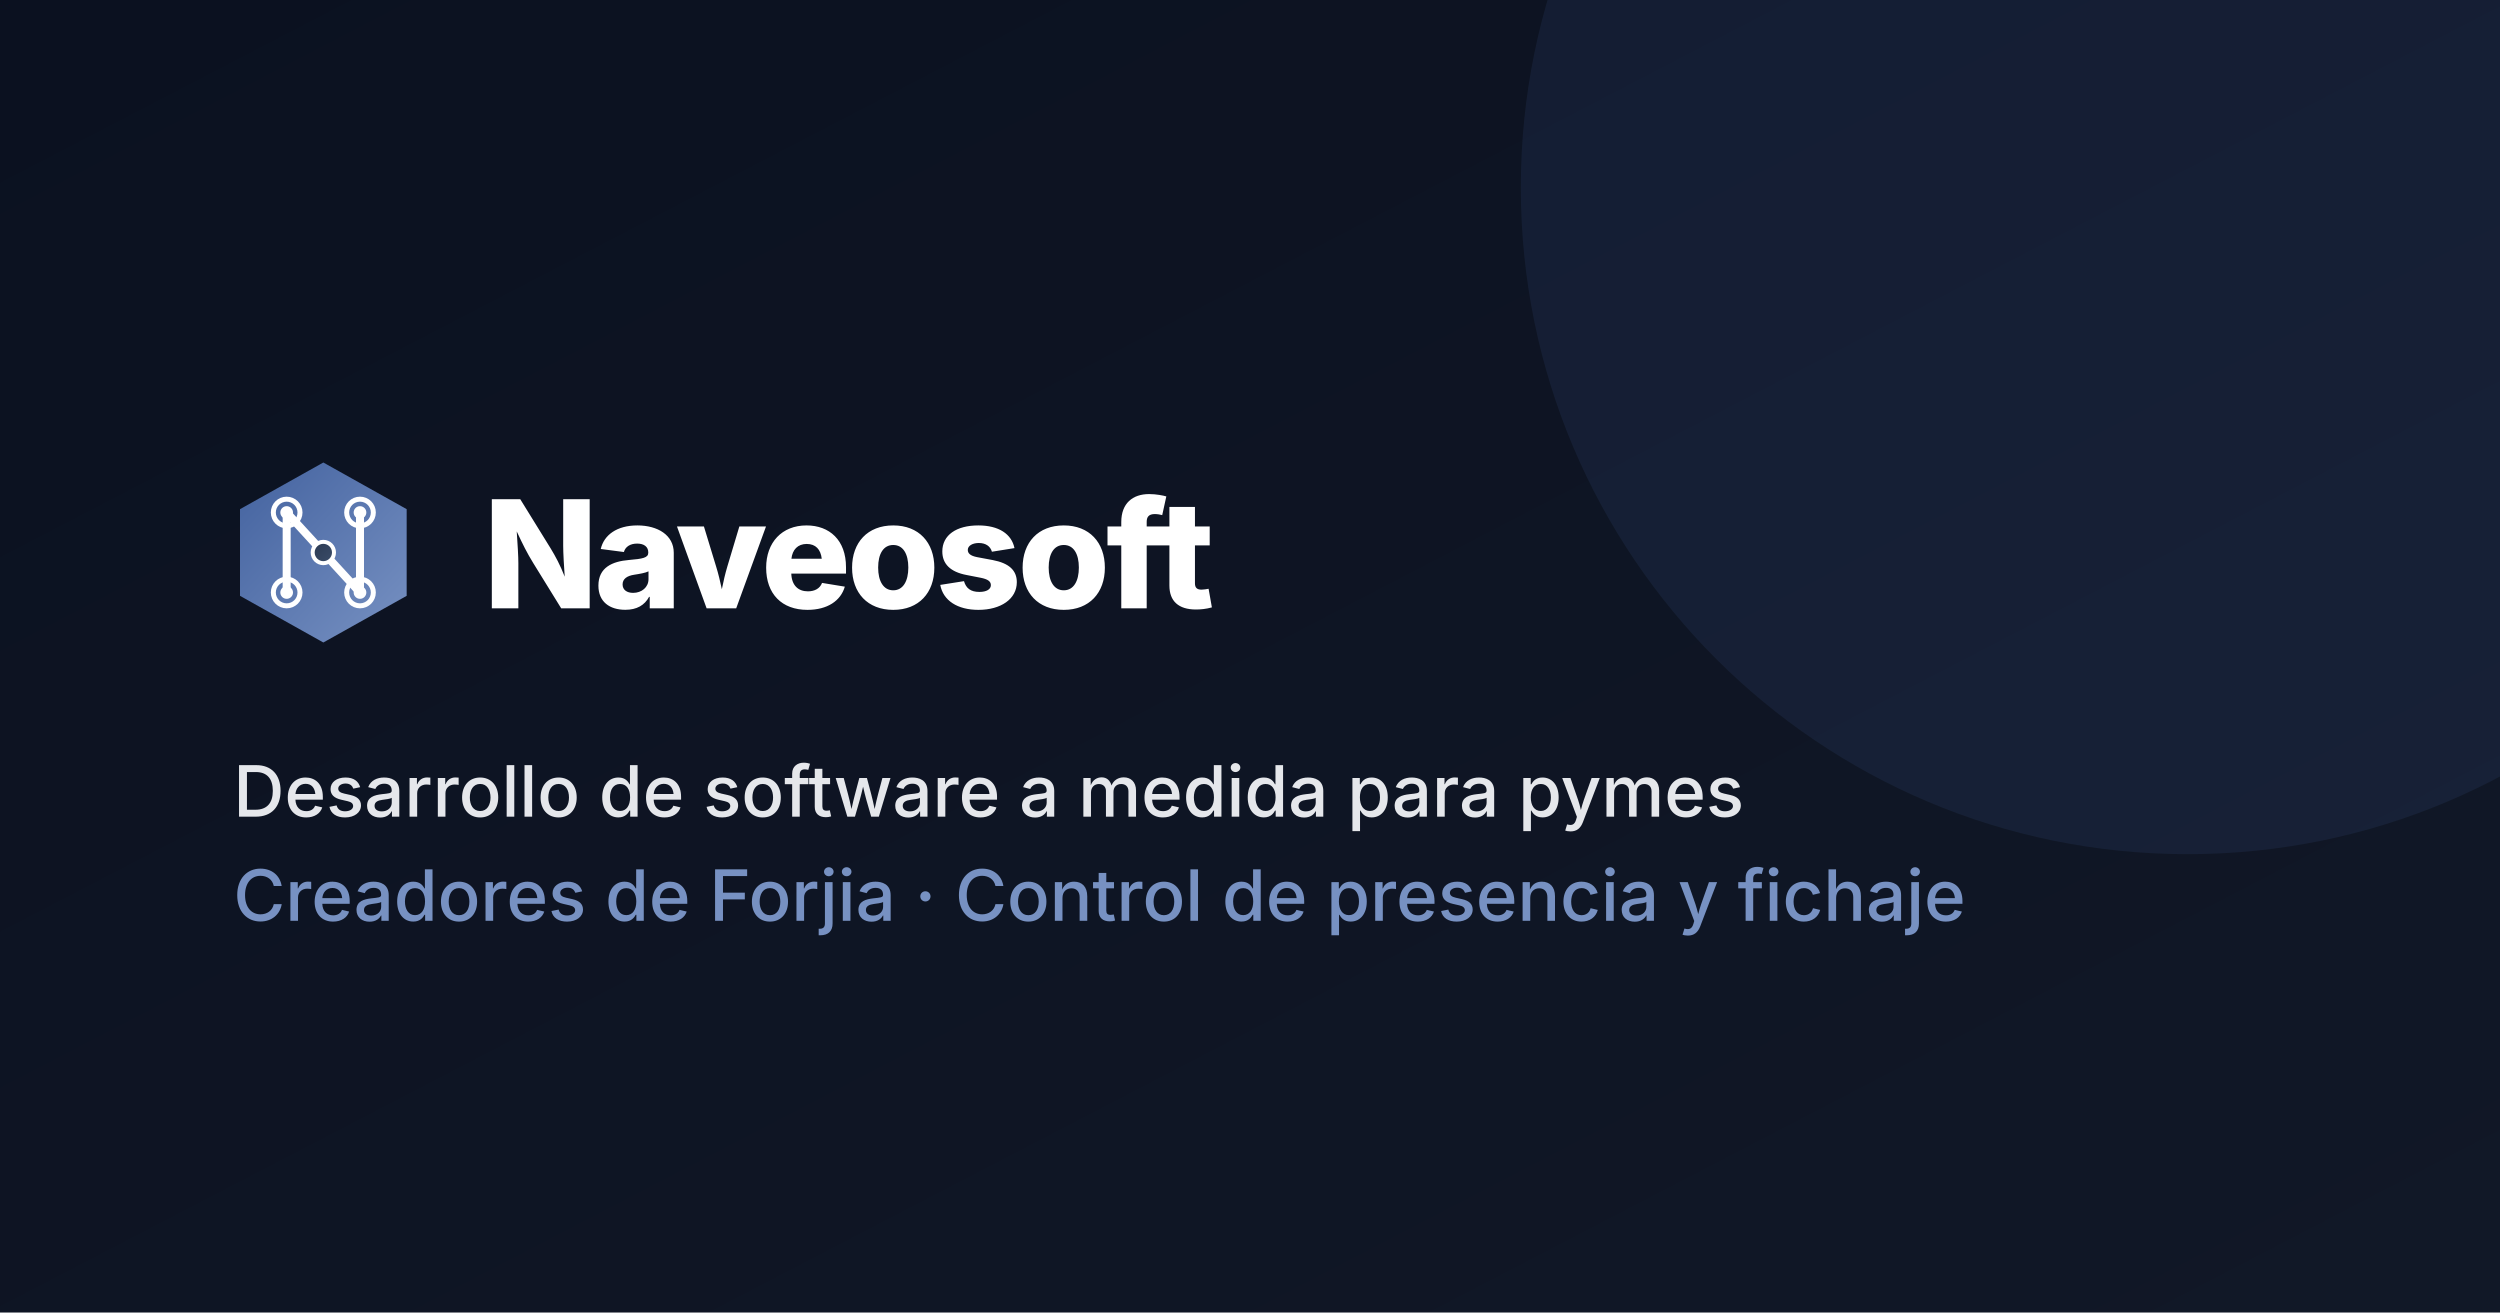
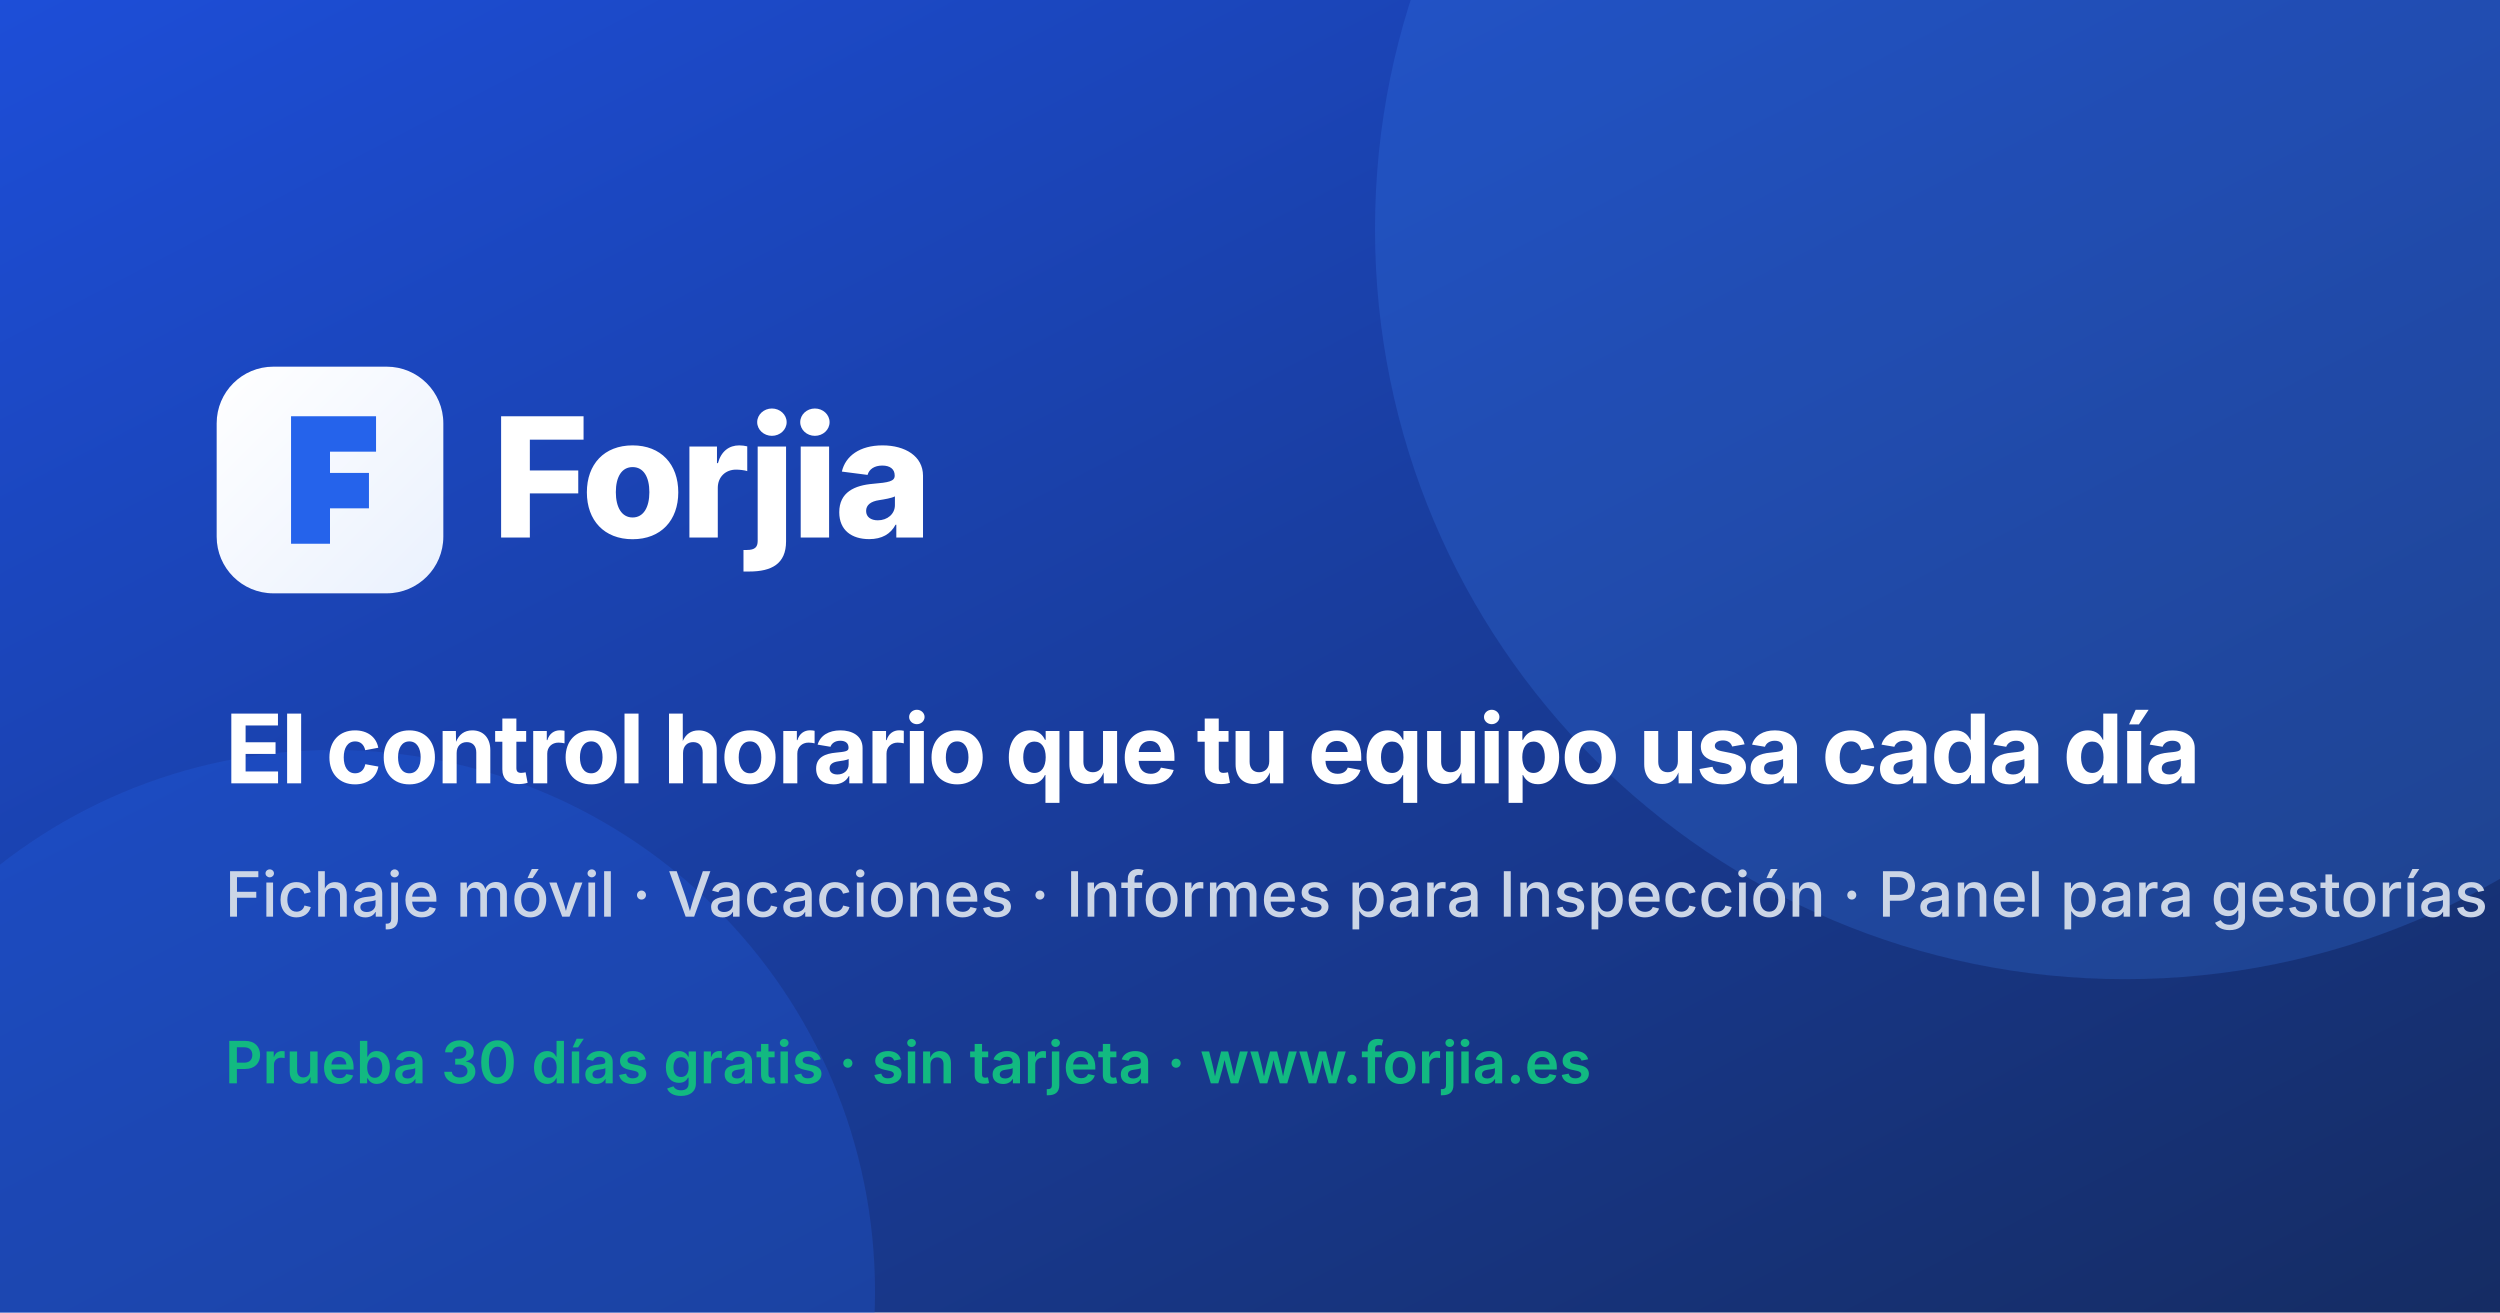
- <svg xmlns="http://www.w3.org/2000/svg" viewBox="0 0 1200 630" role="img" aria-label="Naveosoft">
+ <svg xmlns="http://www.w3.org/2000/svg" viewBox="0 0 1200 630" role="img" aria-label="Forjia — Control horario para pymes y gestorías">
  <defs>
    <linearGradient id="bg" x1="0" y1="0" x2="1" y2="1">
-       <stop offset="0" stop-color="#0b1120" />
-       <stop offset="1" stop-color="#111827" />
+       <stop offset="0" stop-color="#1d4ed8" />
+       <stop offset="1" stop-color="#152c63" />
    </linearGradient>
    <linearGradient id="g" x1="0" y1="0" x2="1" y2="1">
-       <stop offset="0" stop-color="#43629f" />
-       <stop offset="1" stop-color="#7791c2" />
-     </linearGradient>
-     <linearGradient id="gd" x1="0" y1="0" x2="1" y2="1">
-       <stop offset="0" stop-color="#2b3a52" />
-       <stop offset="1" stop-color="#3b4d6a" />
+       <stop offset="0" stop-color="#ffffff" />
+       <stop offset="1" stop-color="#eaf1fe" />
    </linearGradient>
  </defs>
  <rect width="1200" height="630" fill="url(#bg)" />
-   <circle cx="1050" cy="90" r="320" fill="#43629f" opacity="0.14" />
-   <g transform="translate(104 214) scale(1.6)">
-     <polygon points="32,5 57,19 57,45 32,59 7,45 7,19" fill="url(#g)" />
-     <line x1="21" y1="44" x2="21" y2="20" stroke="#ffffff" stroke-width="2.4" stroke-linecap="round" />
-     <line x1="21" y1="20" x2="43" y2="44" stroke="#ffffff" stroke-width="2.4" stroke-linecap="round" />
-     <line x1="43" y1="44" x2="43" y2="20" stroke="#ffffff" stroke-width="2.4" stroke-linecap="round" />
-     <circle cx="32" cy="32" r="3.2" fill="url(#gd)" stroke="#ffffff" stroke-width="1.2" />
-     <circle cx="21" cy="20" r="4" fill="none" stroke="#ffffff" stroke-width="1.5" />
-     <circle cx="21" cy="20" r="1.9" fill="#ffffff" />
-     <circle cx="21" cy="44" r="4" fill="none" stroke="#ffffff" stroke-width="1.5" />
-     <circle cx="21" cy="44" r="1.9" fill="#ffffff" />
-     <circle cx="43" cy="20" r="4" fill="none" stroke="#ffffff" stroke-width="1.5" />
-     <circle cx="43" cy="20" r="1.9" fill="#ffffff" />
-     <circle cx="43" cy="44" r="4" fill="none" stroke="#ffffff" stroke-width="1.5" />
-     <circle cx="43" cy="44" r="1.9" fill="#ffffff" />
+   <circle cx="1020" cy="110" r="360" fill="#3b82f6" opacity="0.22" />
+   <circle cx="160" cy="620" r="260" fill="#2563eb" opacity="0.25" />
+   <g transform="translate(104 176) scale(1.7)">
+     <rect width="64" height="64" rx="16" fill="url(#g)" />
+     <path d="M21 14h24v10H32v6h11v10H32v10H21z" fill="#2563eb" />
  </g>
-   <text x="232" y="292" font-family="Inter, Arial, sans-serif" font-size="72" font-weight="800" fill="#ffffff" letter-spacing="-2">Naveosoft</text>
-   <text x="112" y="392" font-family="Inter, Arial, sans-serif" font-size="34" font-weight="500" fill="#e5e7eb">Desarrollo de software a medida para pymes</text>
-   <text x="112" y="442" font-family="Inter, Arial, sans-serif" font-size="34" font-weight="500" fill="#7791c2">Creadores de Forjia · Control de presencia y fichaje</text>
+   <text x="236" y="258" font-family="Inter, Arial, sans-serif" font-size="80" font-weight="800" fill="#ffffff" letter-spacing="-2">Forjia</text>
+   <text x="108" y="376" font-family="Inter, Arial, sans-serif" font-size="46" font-weight="700" fill="#ffffff" letter-spacing="-1">El control horario que tu equipo usa cada día</text>
+   <text x="108" y="440" font-family="Inter, Arial, sans-serif" font-size="30" font-weight="500" fill="#cbd5e6">Fichaje móvil · Vacaciones · Informes para Inspección · Panel para gestorías</text>
+   <text x="108" y="520" font-family="Inter, Arial, sans-serif" font-size="28" font-weight="600" fill="#12b981">Prueba 30 días gratis · sin tarjeta · www.forjia.es</text>
</svg>
